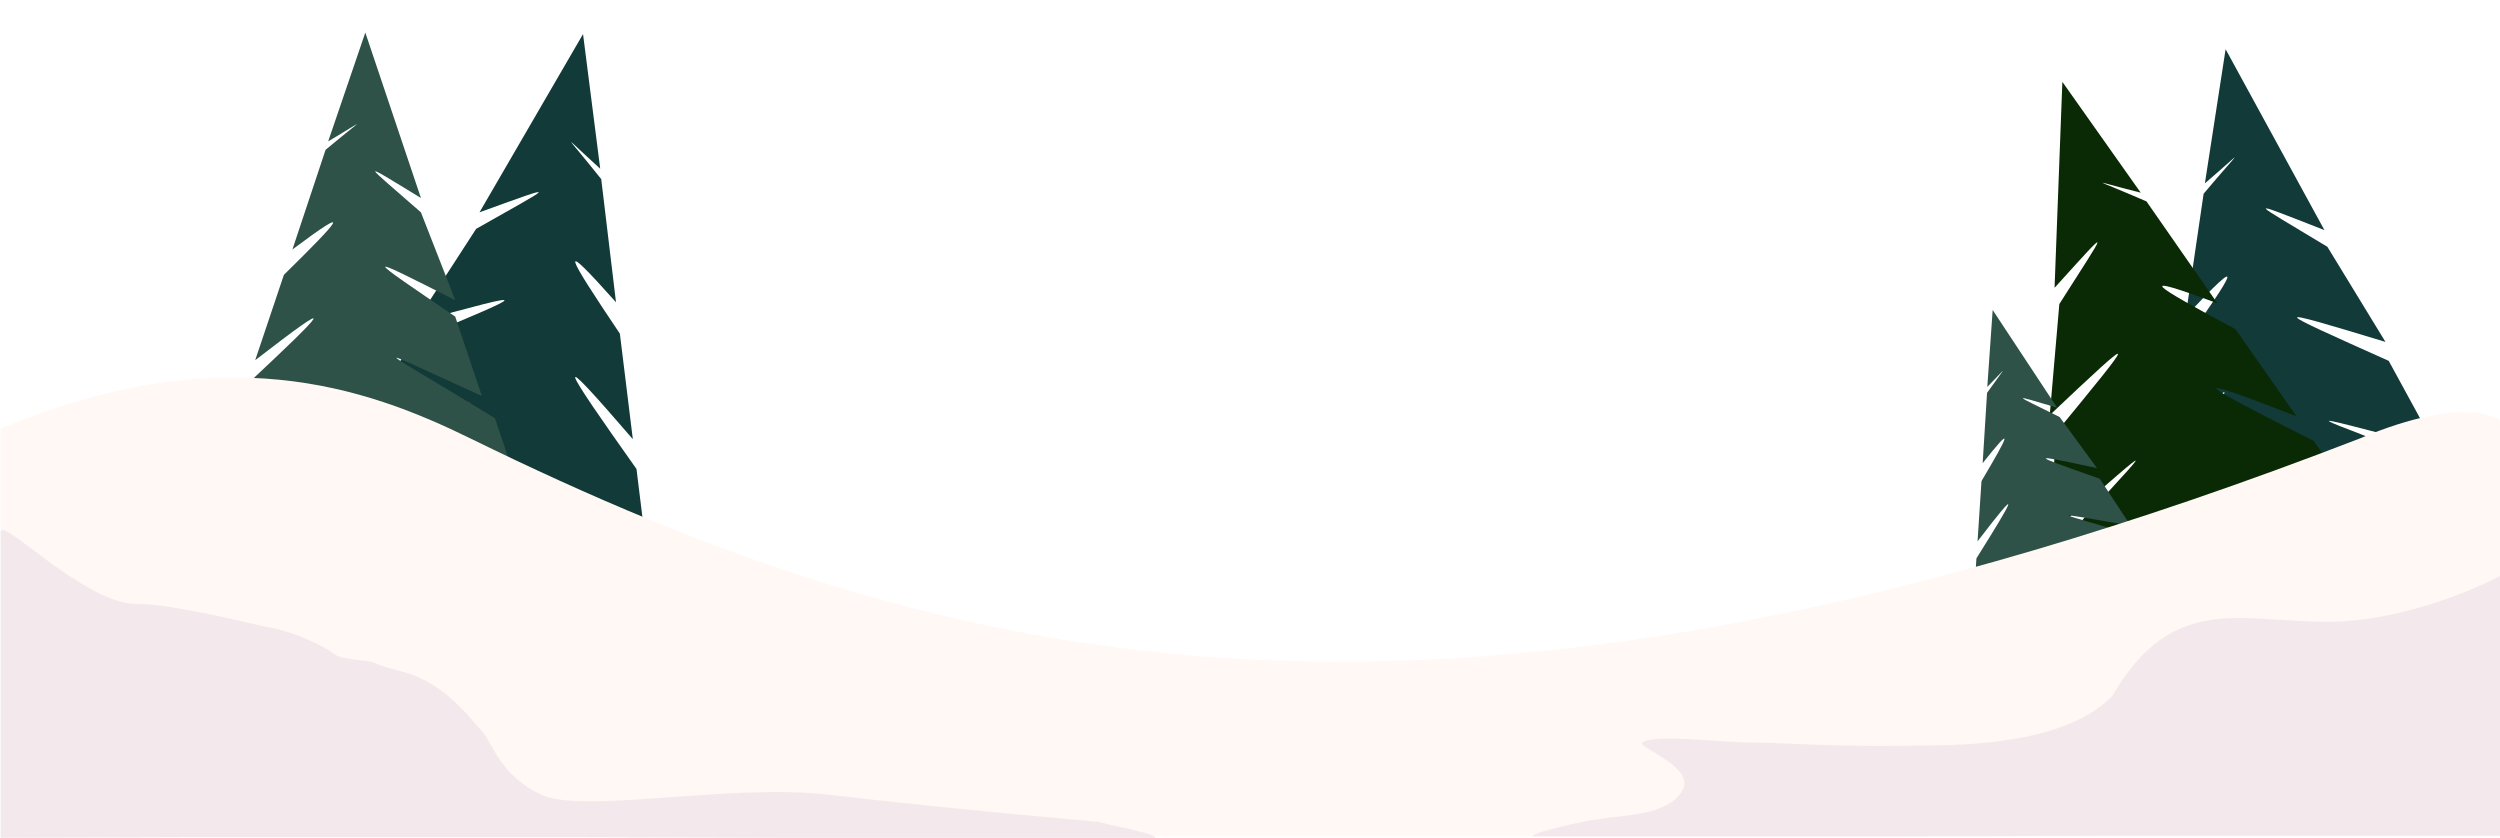
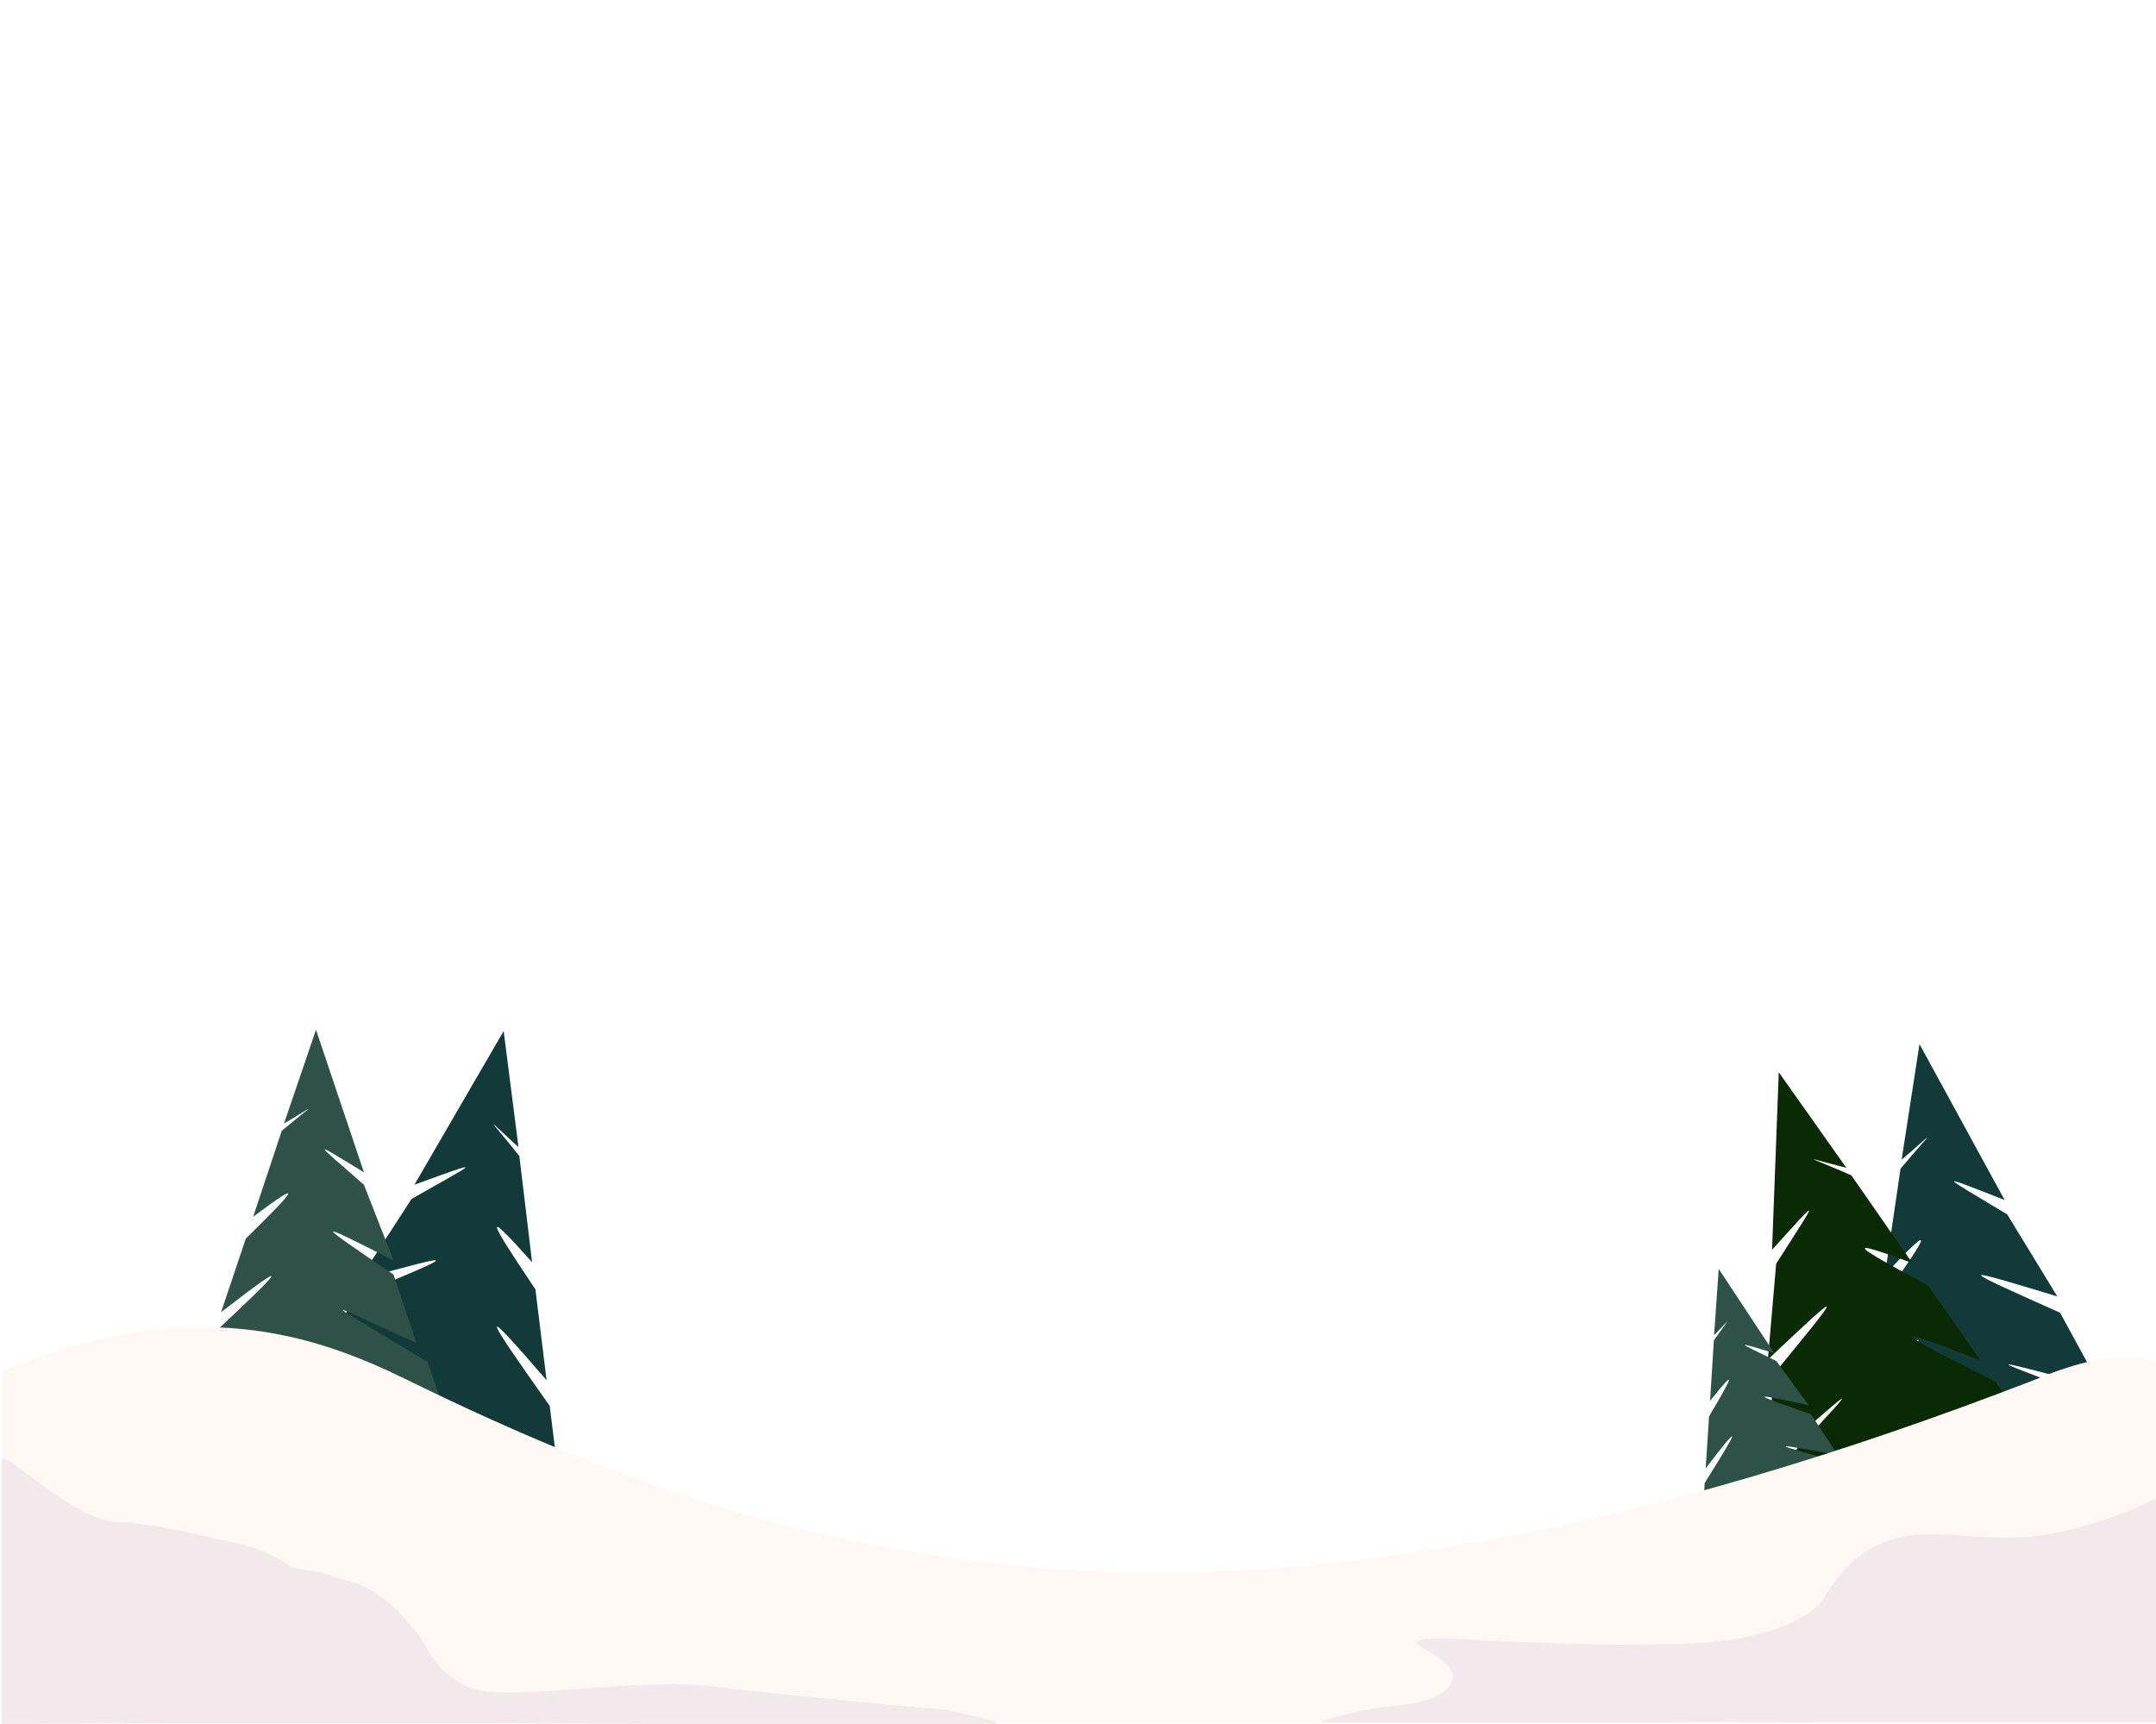
- <svg xmlns="http://www.w3.org/2000/svg" width="1919" height="643" viewBox="0 0 1919 643" fill="none">
-   <path d="M447.535 26.151L368.074 162.958C432.189 139.826 425.744 141.392 365.469 175.683L318.958 247.52C413.426 221.504 407.461 223.928 316.084 261.998L277.951 327.716C397.186 300.276 383.991 301.212 262.316 345.005L242 380.019L497.47 432.321L488.577 359.989C431.983 280.145 420.977 261.86 485.765 337.115L475.809 256.128C434.941 195.307 426.692 180.19 472.845 232.018L461.504 137.489C432.259 100.767 429.709 101.45 460.729 129.496L447.535 26.151Z" fill="#123A38" />
-   <path d="M1708.38 37.785L1784.22 176.633C1720.73 151.824 1727.13 153.559 1786.49 189.423L1831.09 262.457C1737.34 233.967 1743.24 236.547 1833.59 277.005L1869.98 343.702C1751.51 313.138 1764.67 314.421 1885.15 361.397L1904.54 396.932L1647.79 442.502L1658.58 370.429C1717.25 292.1 1728.73 274.11 1661.99 347.637L1674.07 266.94C1716.52 207.214 1725.17 192.319 1677.67 242.916L1691.49 148.718C1721.69 112.776 1724.22 113.526 1692.47 140.748L1708.38 37.785Z" fill="#123A38" />
-   <path d="M1583.07 62.831L1577.08 220.928C1622.85 170.42 1617.89 174.827 1580.75 233.388L1573.38 318.648C1644.6 251.354 1640.47 256.293 1577.63 332.783L1574.79 408.709C1667.21 328.538 1656 335.556 1569.09 431.313L1567.58 471.765L1817.72 398.103L1775.94 338.397C1688.5 294.435 1670.2 283.451 1762.72 319.515L1715.94 252.665C1651.31 218.125 1636.93 208.645 1702.01 232.763L1647.64 154.604C1604.59 135.893 1602.66 137.692 1643.21 147.908L1583.07 62.831Z" fill="#0A2905" />
-   <path d="M280.418 25L323.106 152C273.842 121.918 278.923 124.312 323.106 163L349.492 230.5C275.536 192.87 280.073 195.894 349.418 243L369.893 304C275.629 260.982 286.418 264 379.928 321L390.836 353.5H170L189.663 295C250.179 238.369 262.416 225.069 195.882 276.5L217.898 211C262.136 167.481 271.546 156.34 224.453 191.5L249.918 115C280.418 89.5 282.418 90.5 251.918 108.5L280.418 25Z" fill="#2E5148" />
-   <path d="M1529.58 237.962L1579.07 312.965C1541.96 301.922 1545.67 302.602 1580.96 320.096L1609.65 359.325C1555.25 347.63 1558.71 348.811 1611.75 367.441L1635.5 403.471C1567 391.77 1574.52 391.874 1644.93 412.769L1657.58 431.965L1514.41 469.889L1517.11 428.587C1546.62 381.481 1552.27 370.757 1517.97 415.526L1520.99 369.281C1542.2 333.471 1546.39 324.633 1521.89 355.514L1525.27 301.546C1540.66 279.777 1542.13 280.082 1525.45 296.989L1529.58 237.962Z" fill="#2E5148" />
-   <path d="M361 336.5C726 515.5 1104.53 610 1811.53 336.5C1894.53 301.5 1920.03 323 1920.03 323C1920.03 323 1919.53 546.5 1919.53 642H0.526V329C170.125 258.6 280 296.777 361 336.5Z" fill="#FFF8F5" />
-   <path d="M1220.4 629.697L1236.16 627.556C1251.93 625.415 1281.53 624.5 1291.53 606.5C1301.53 588.5 1256.03 573.472 1260.53 570C1269.53 563.057 1320.03 570 1346.53 570C1373.03 570 1403.03 574 1492.03 572C1581.03 570 1610.53 545.5 1621.56 534C1667.59 455 1719.03 477.29 1786.53 477.29C1840.53 477.29 1897.59 453.673 1919.37 441.865L1919.37 477.29V534L1919.37 593V641.5H1849.03H1694.03H1621.56L1462.53 642H1346.53H1295.53H1280.03H1227.53H1176.53C1176.74 638.306 1220.4 629.697 1220.4 629.697Z" fill="#F3E9EC" />
-   <path d="M202.887 480.853C170.462 473.37 127.694 463.5 104.525 463.5C64.866 463.5 0.525 395.71 0.525 408.5V569.13V643.136L144.184 642.636H214.525H369.525H441.991L601.025 643.136H717.024H768.025H783.525H836.025H887.025C886.808 639.442 847.622 632.714 843.154 630.833C843.154 630.833 731.137 621.172 636.025 610C560.392 601.117 448.025 625 415.525 610C383.025 595 377.917 569.153 369.525 560.761C364.447 555.683 360.573 550.057 355.511 544.994C344.234 533.718 334.721 525.849 320.864 519.691C310.012 514.868 299.031 513.892 288.025 509C281.738 506.206 262.612 506.659 257.309 502.417C251.643 497.884 227.025 484.5 203.525 481L202.887 480.853Z" fill="#F3E9EC" />
+ <svg xmlns="http://www.w3.org/2000/svg" width="1920" height="1535" viewBox="0 0 1920 1535" fill="none">
+   <g>
+     <path d="M448.535 918.151L369.074 1054.96C433.189 1031.83 426.744 1033.39 366.469 1067.68L319.958 1139.52C414.426 1113.5 408.461 1115.93 317.084 1154L278.951 1219.72C398.186 1192.28 384.991 1193.21 263.316 1237.01L243 1272.02L498.47 1324.32L489.577 1251.99C432.983 1172.14 421.977 1153.86 486.765 1229.11L476.809 1148.13C435.941 1087.31 427.692 1072.19 473.845 1124.02L462.504 1029.49C433.259 992.767 430.709 993.45 461.729 1021.5L448.535 918.151Z" fill="#123A38" />
+     <path d="M1709.38 929.785L1785.22 1068.63C1721.73 1043.82 1728.13 1045.56 1787.49 1081.42L1832.09 1154.46C1738.34 1125.97 1744.24 1128.55 1834.59 1169.01L1870.98 1235.7C1752.51 1205.14 1765.67 1206.42 1886.15 1253.4L1905.54 1288.93L1648.79 1334.5L1659.58 1262.43C1718.25 1184.1 1729.73 1166.11 1662.99 1239.64L1675.07 1158.94C1717.52 1099.21 1726.17 1084.32 1678.67 1134.92L1692.49 1040.72C1722.69 1004.78 1725.22 1005.53 1693.47 1032.75L1709.38 929.785Z" fill="#123A38" />
+     <path d="M1584.07 954.831L1578.08 1112.93C1623.85 1062.42 1618.89 1066.83 1581.75 1125.39L1574.38 1210.65C1645.6 1143.35 1641.47 1148.29 1578.63 1224.78L1575.79 1300.71C1668.21 1220.54 1657 1227.56 1570.09 1323.31L1568.58 1363.77L1818.72 1290.1L1776.94 1230.4C1689.5 1186.44 1671.2 1175.45 1763.72 1211.52L1716.94 1144.67C1652.31 1110.13 1637.93 1100.65 1703.01 1124.76L1648.64 1046.6C1605.59 1027.89 1603.66 1029.69 1644.21 1039.91L1584.07 954.831Z" fill="#0A2905" />
+     <path d="M281.418 917L324.106 1044C274.842 1013.92 279.923 1016.31 324.106 1055L350.492 1122.5C276.536 1084.87 281.073 1087.89 350.418 1135L370.893 1196C276.629 1152.98 287.418 1156 380.928 1213L391.836 1245.5H171L190.663 1187C251.179 1130.37 263.416 1117.07 196.882 1168.5L218.898 1103C263.135 1059.48 272.546 1048.34 225.453 1083.5L250.918 1007C281.418 981.5 283.418 982.5 252.918 1000.5L281.418 917Z" fill="#2E5148" />
+     <path d="M1530.58 1129.96L1580.07 1204.96C1542.96 1193.92 1546.67 1194.6 1581.96 1212.1L1610.65 1251.32C1556.25 1239.63 1559.71 1240.81 1612.75 1259.44L1636.5 1295.47C1568 1283.77 1575.52 1283.87 1645.93 1304.77L1658.58 1323.97L1515.41 1361.89L1518.11 1320.59C1547.62 1273.48 1553.27 1262.76 1518.97 1307.53L1521.99 1261.28C1543.2 1225.47 1547.39 1216.63 1522.89 1247.51L1526.27 1193.55C1541.66 1171.78 1543.13 1172.08 1526.45 1188.99L1530.58 1129.96Z" fill="#2E5148" />
+     <path d="M362 1228.5C727 1407.5 1105.53 1502 1812.53 1228.5C1895.53 1193.5 1921.03 1215 1921.03 1215C1921.03 1215 1920.53 1438.5 1920.53 1534H1.526V1221C171.125 1150.6 281 1188.78 362 1228.5Z" fill="#FFF8F5" />
+     <path d="M1221.4 1521.7L1237.16 1519.56C1252.93 1517.42 1282.53 1516.5 1292.53 1498.5C1302.53 1480.5 1257.03 1465.47 1261.53 1462C1270.53 1455.06 1321.03 1462 1347.53 1462C1374.03 1462 1404.03 1466 1493.03 1464C1582.03 1462 1611.53 1437.5 1622.56 1426C1668.59 1347 1720.03 1369.29 1787.53 1369.29C1841.53 1369.29 1898.59 1345.67 1920.37 1333.86L1920.37 1369.29V1426L1920.37 1485V1533.5H1850.03H1695.03H1622.56L1463.53 1534H1347.53H1296.53H1281.03H1228.53H1177.53C1177.74 1530.31 1221.4 1521.7 1221.4 1521.7Z" fill="#F3E9EC" />
+     <path d="M203.887 1372.85C171.462 1365.37 128.694 1355.5 105.525 1355.5C65.866 1355.5 1.525 1287.71 1.525 1300.5V1461.13V1535.14L145.184 1534.64H215.525H370.525H442.991L602.025 1535.14H718.024H769.025H784.525H837.025H888.025C887.808 1531.44 848.622 1524.71 844.154 1522.83C844.154 1522.83 732.137 1513.17 637.025 1502C561.392 1493.12 449.025 1517 416.525 1502C384.025 1487 378.917 1461.15 370.525 1452.76C365.447 1447.68 361.573 1442.06 356.511 1436.99C345.234 1425.72 335.721 1417.85 321.864 1411.69C311.012 1406.87 300.031 1405.89 289.025 1401C282.738 1398.21 263.612 1398.66 258.309 1394.42C252.643 1389.88 228.025 1376.5 204.525 1373L203.887 1372.85Z" fill="#F3E9EC" />
+   </g>
</svg>
